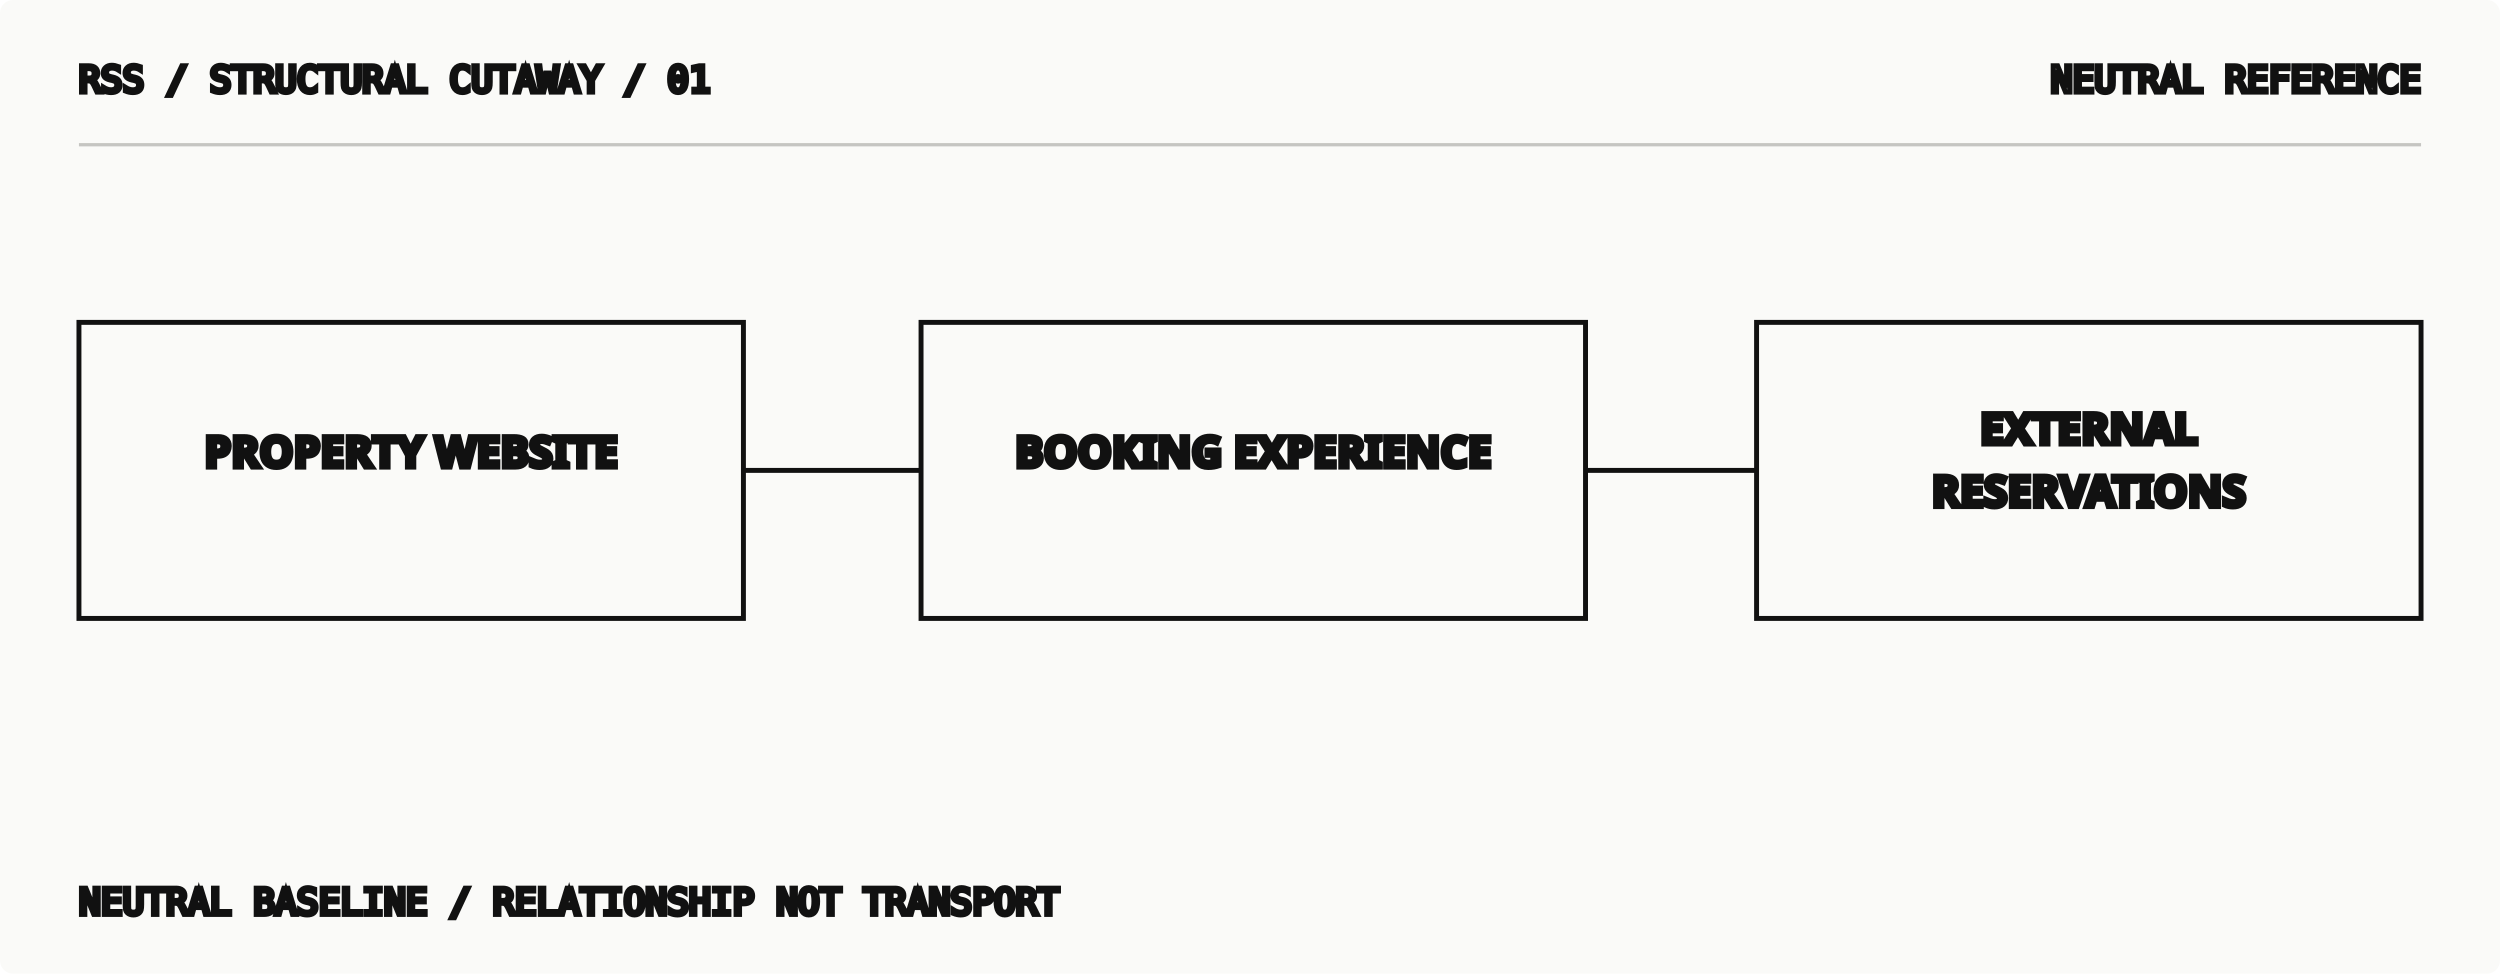
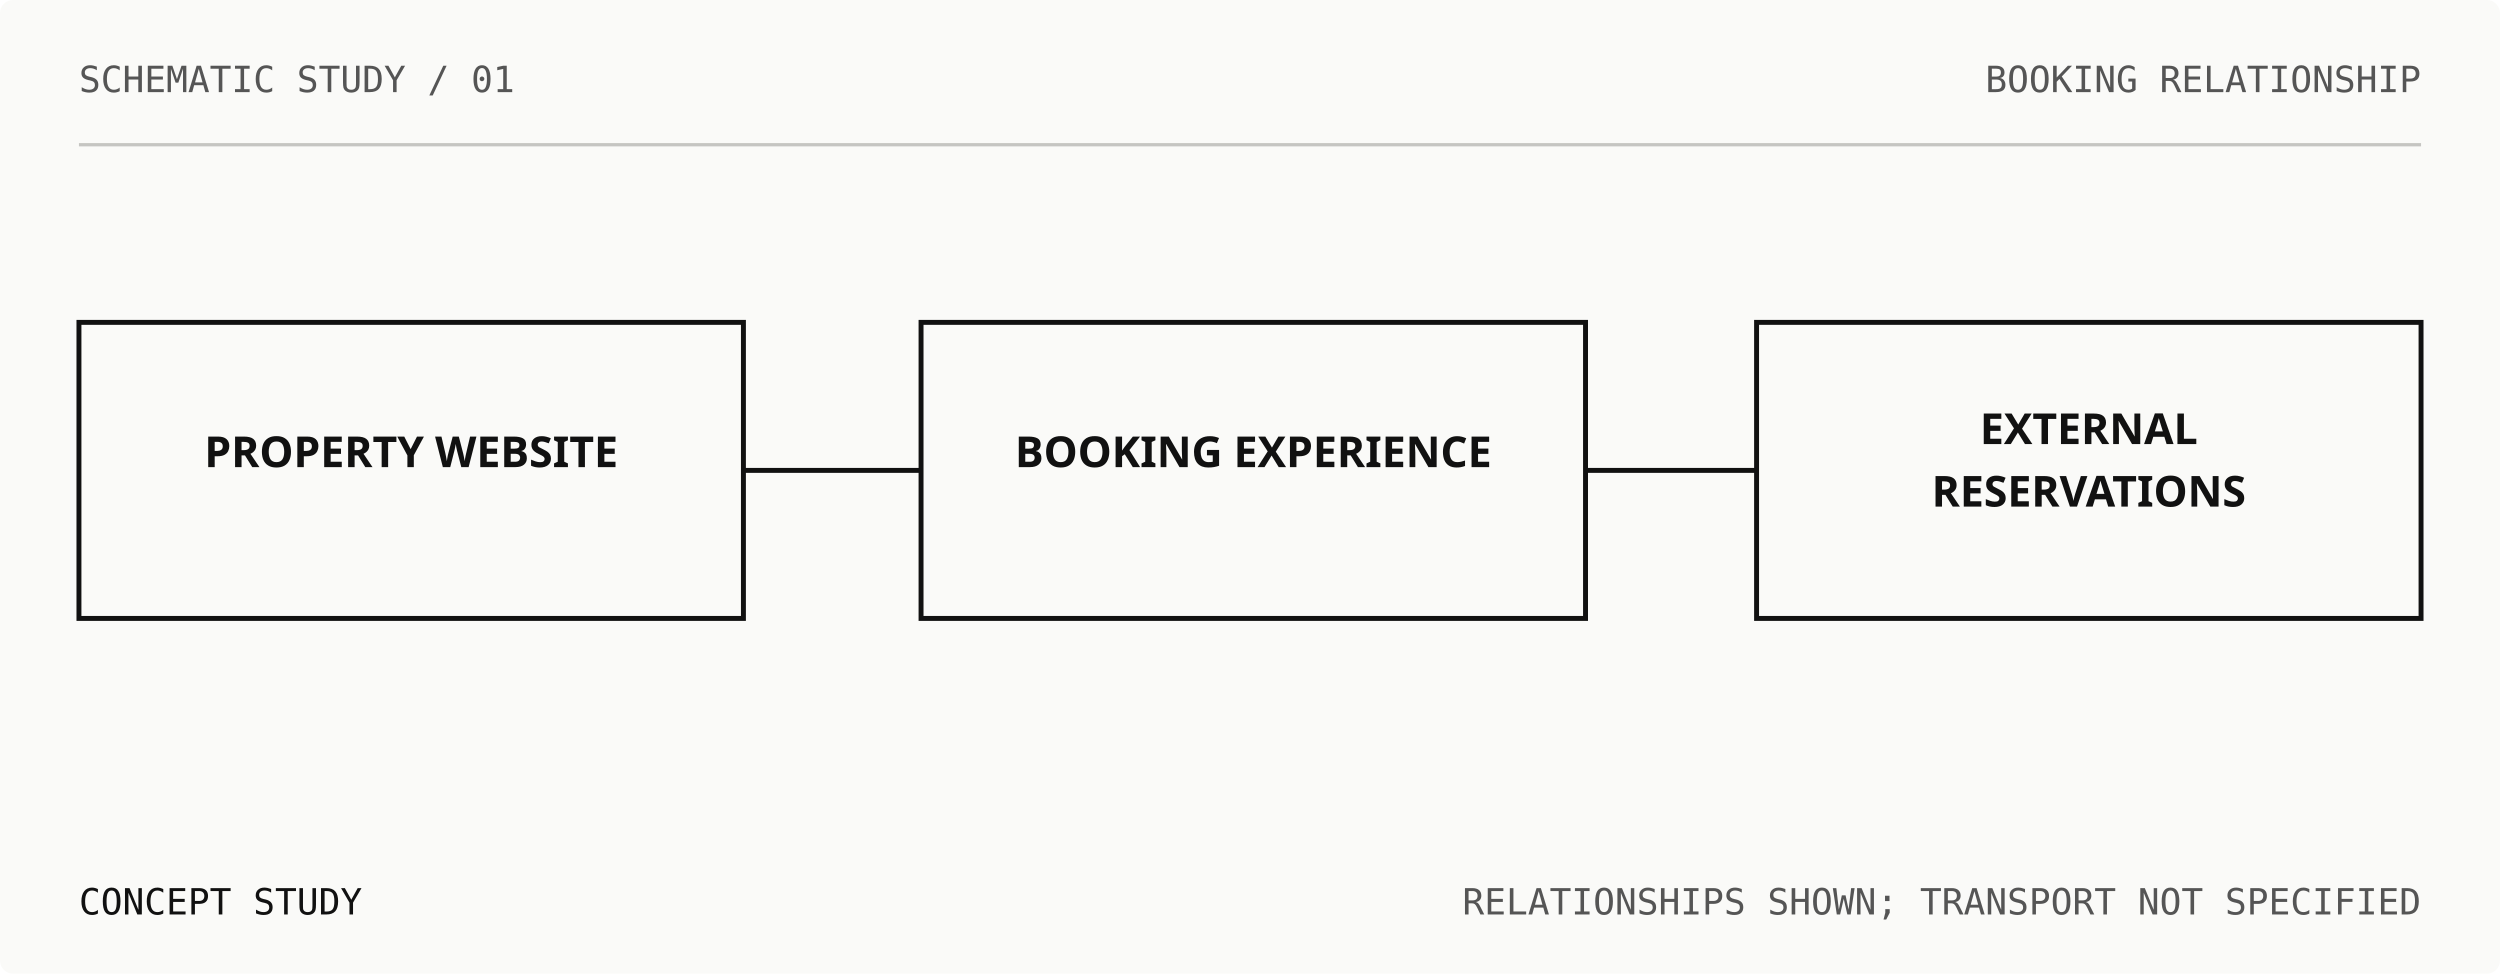
<svg xmlns="http://www.w3.org/2000/svg" viewBox="0 0 760 296" role="img" aria-labelledby="title description" data-study="neutral-booking-relationship">
  <style>
    .label{font:700 13px system-ui,sans-serif;fill:#111111}
    .micro{font:500 11px ui-monospace,monospace;fill:#111111}
    .muted{font:500 11px ui-monospace,monospace;fill:#555555}
    .white{font:700 13px system-ui,sans-serif;fill:#FAFAF8}
    .guide{stroke:#C5C5C2;stroke-width:1;fill:none}
    .frame{fill:#FAFAF8;stroke:#111111;stroke-width:3.5;stroke-linejoin:round}
    .detail{fill:none;stroke:#111111;stroke-width:2;stroke-linejoin:round}
    .link{fill:none;stroke:#111111;stroke-width:3;stroke-linecap:square;stroke-linejoin:round}
    .fill{fill:#111111}
    .soft{fill:#D8D8D5}
  </style>
  <rect width="760" height="296" rx="4" fill="#FAFAF8" />
  <path d="M24 44H736" class="guide" />
-   <g stroke="#111111" stroke-width="1.5" fill="#FAFAF8">
-     <text x="24" y="28" class="muted">RSS / STRUCTURAL CUTAWAY / 01</text>
-     <text x="736" y="28" class="muted" text-anchor="end">NEUTRAL REFERENCE</text>
-     <rect x="24" y="98" width="202" height="90" rx="0" />
-     <rect x="280" y="98" width="202" height="90" rx="0" />
-     <rect x="534" y="98" width="202" height="90" rx="0" />
+   <g>
+     <text x="24" y="28" class="muted">SCHEMATIC STUDY / 01</text>
+     <text x="736" y="28" class="muted" text-anchor="end">BOOKING RELATIONSHIP</text>
+     <rect x="24" y="98" width="202" height="90" rx="0" stroke="#111111" stroke-width="1.5" fill="#FAFAF8" />
+     <rect x="280" y="98" width="202" height="90" rx="0" stroke="#111111" stroke-width="1.5" fill="#FAFAF8" />
+     <rect x="534" y="98" width="202" height="90" rx="0" stroke="#111111" stroke-width="1.5" fill="#FAFAF8" />
    <path d="M226 143H280M482 143H534" stroke="#111111" stroke-width="1.5" fill="none" />
    <text x="125" y="142" class="label" text-anchor="middle">PROPERTY WEBSITE</text>
    <text x="381" y="142" class="label" text-anchor="middle">BOOKING EXPERIENCE</text>
    <text x="635" y="135" class="label" text-anchor="middle">EXTERNAL</text>
    <text x="635" y="154" class="label" text-anchor="middle">RESERVATIONS</text>
-     <text x="24" y="278" class="micro">NEUTRAL BASELINE / RELATIONSHIP NOT TRANSPORT</text>
+     <text x="24" y="278" class="micro">CONCEPT STUDY</text>
+     <text x="736" y="278" class="muted" text-anchor="end">RELATIONSHIPS SHOWN; TRANSPORT NOT SPECIFIED</text>
  </g>
</svg>
